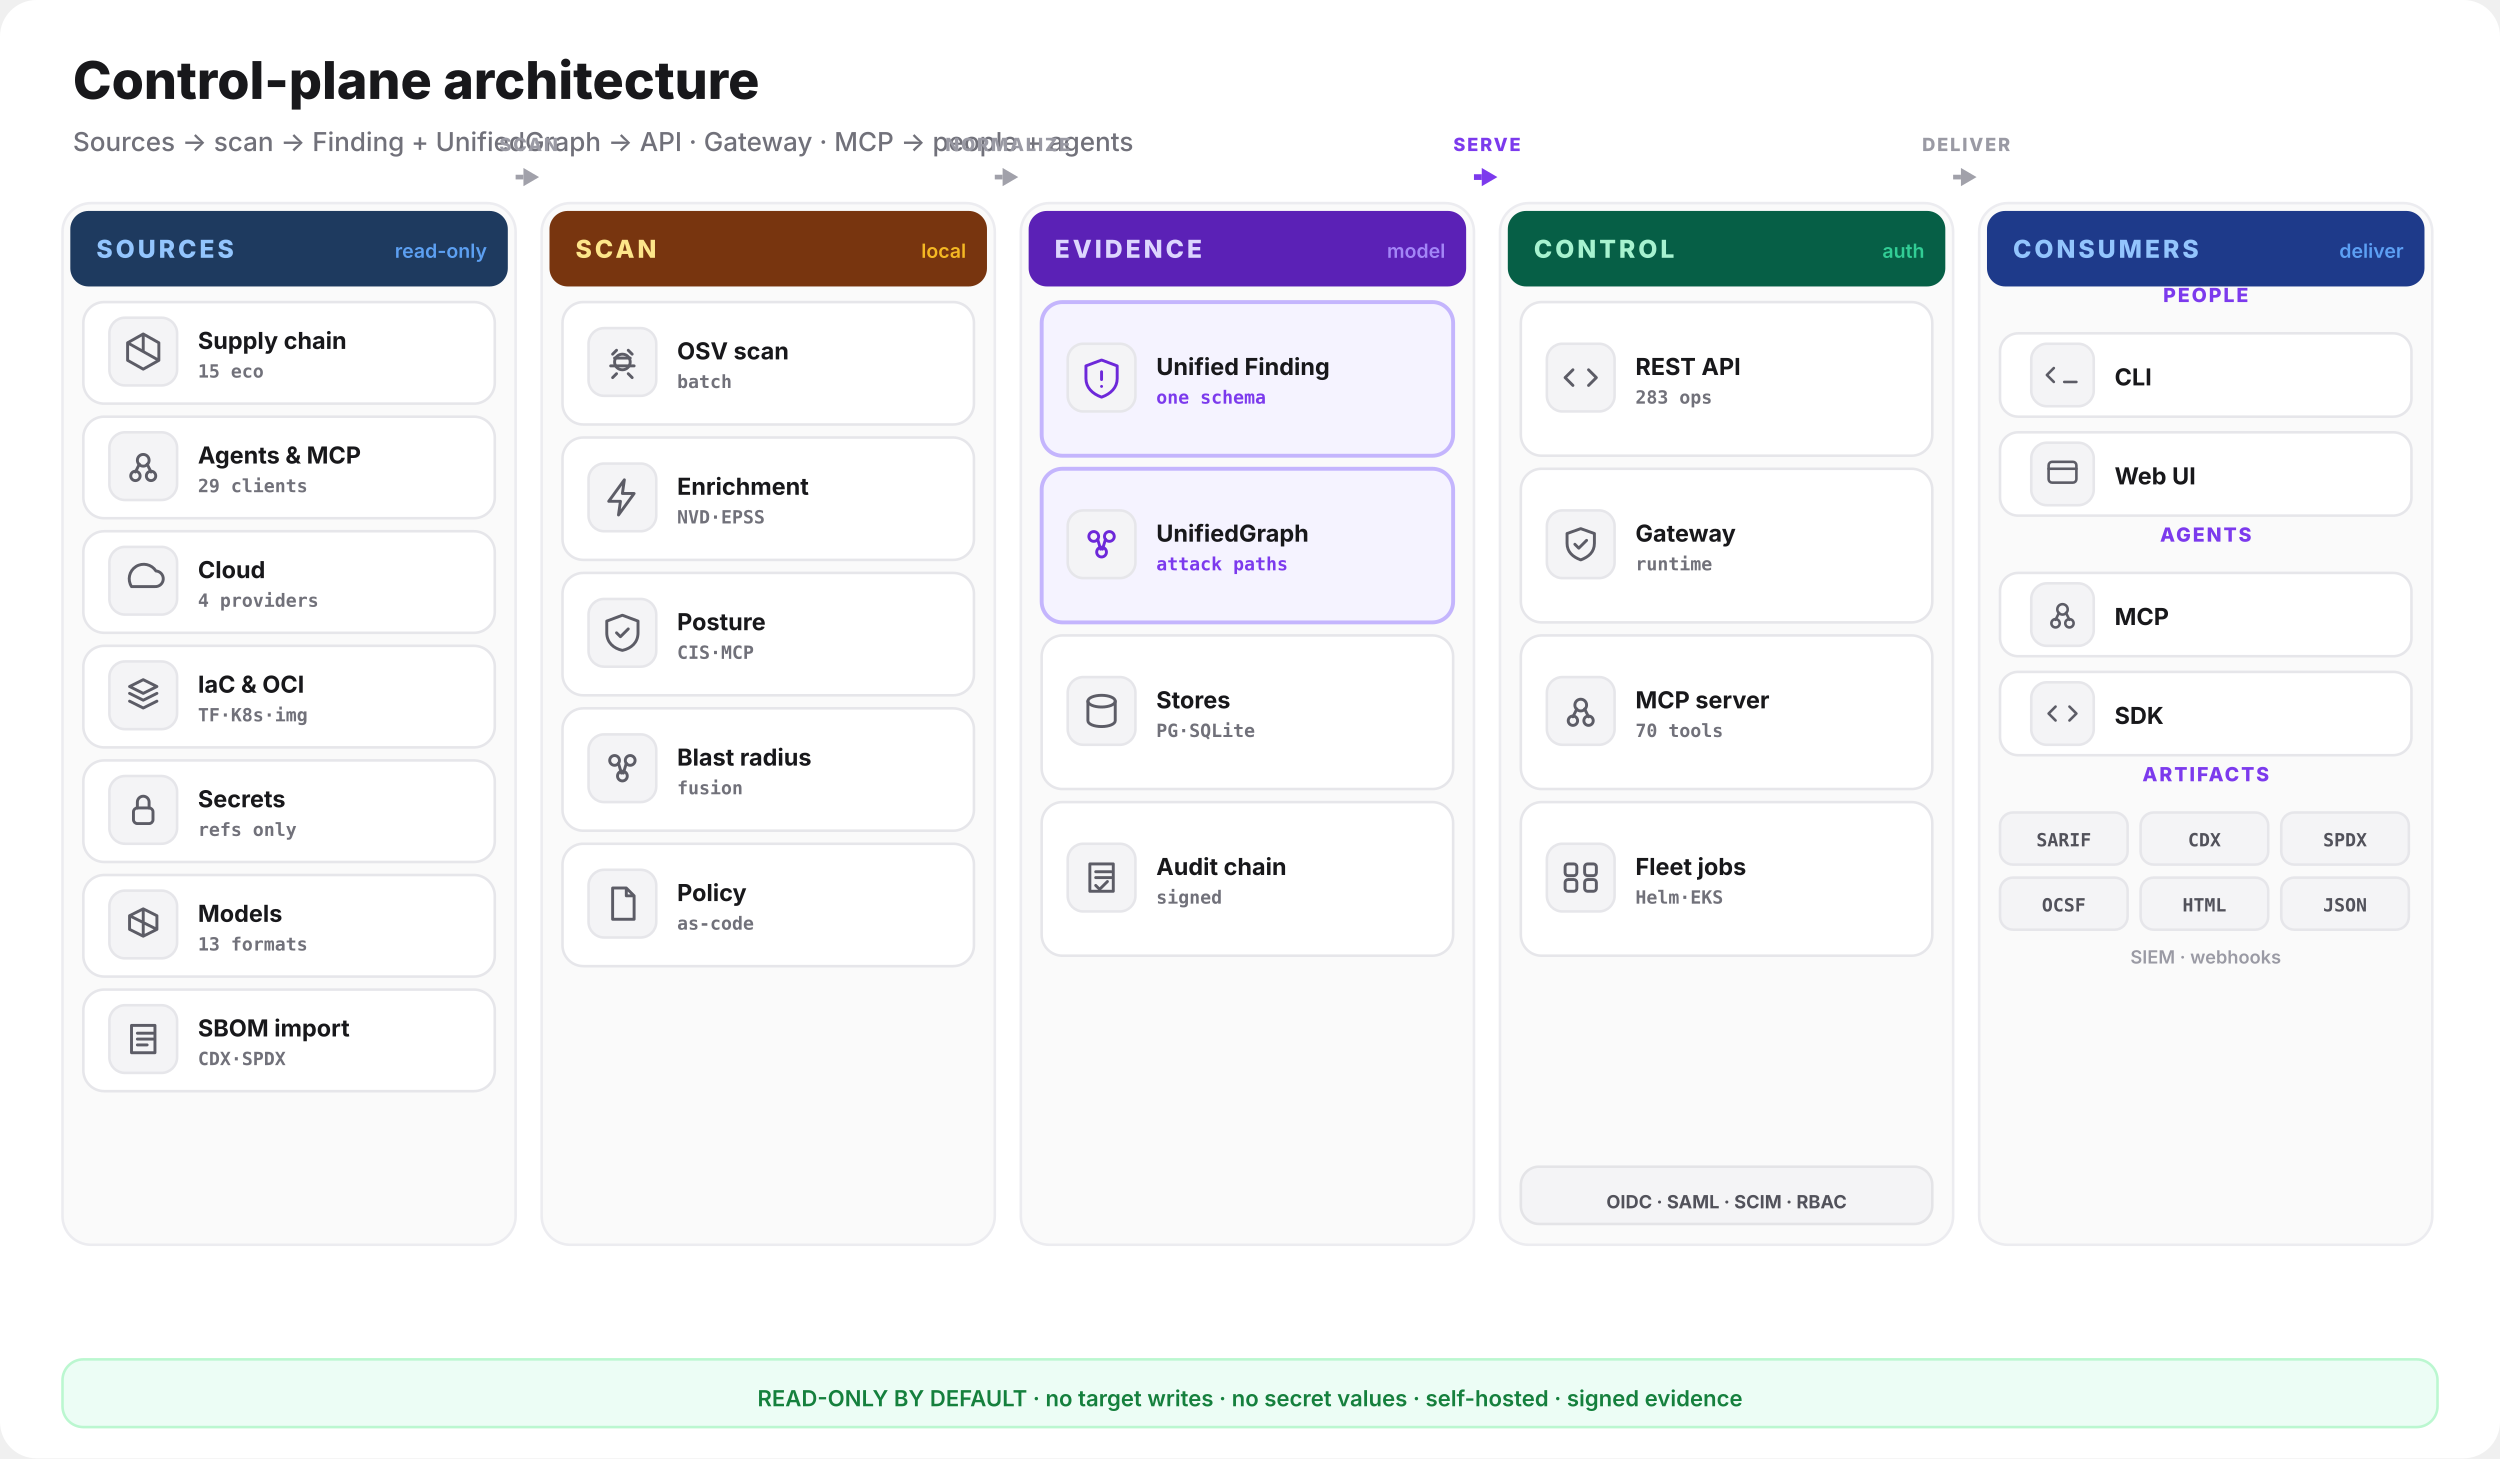
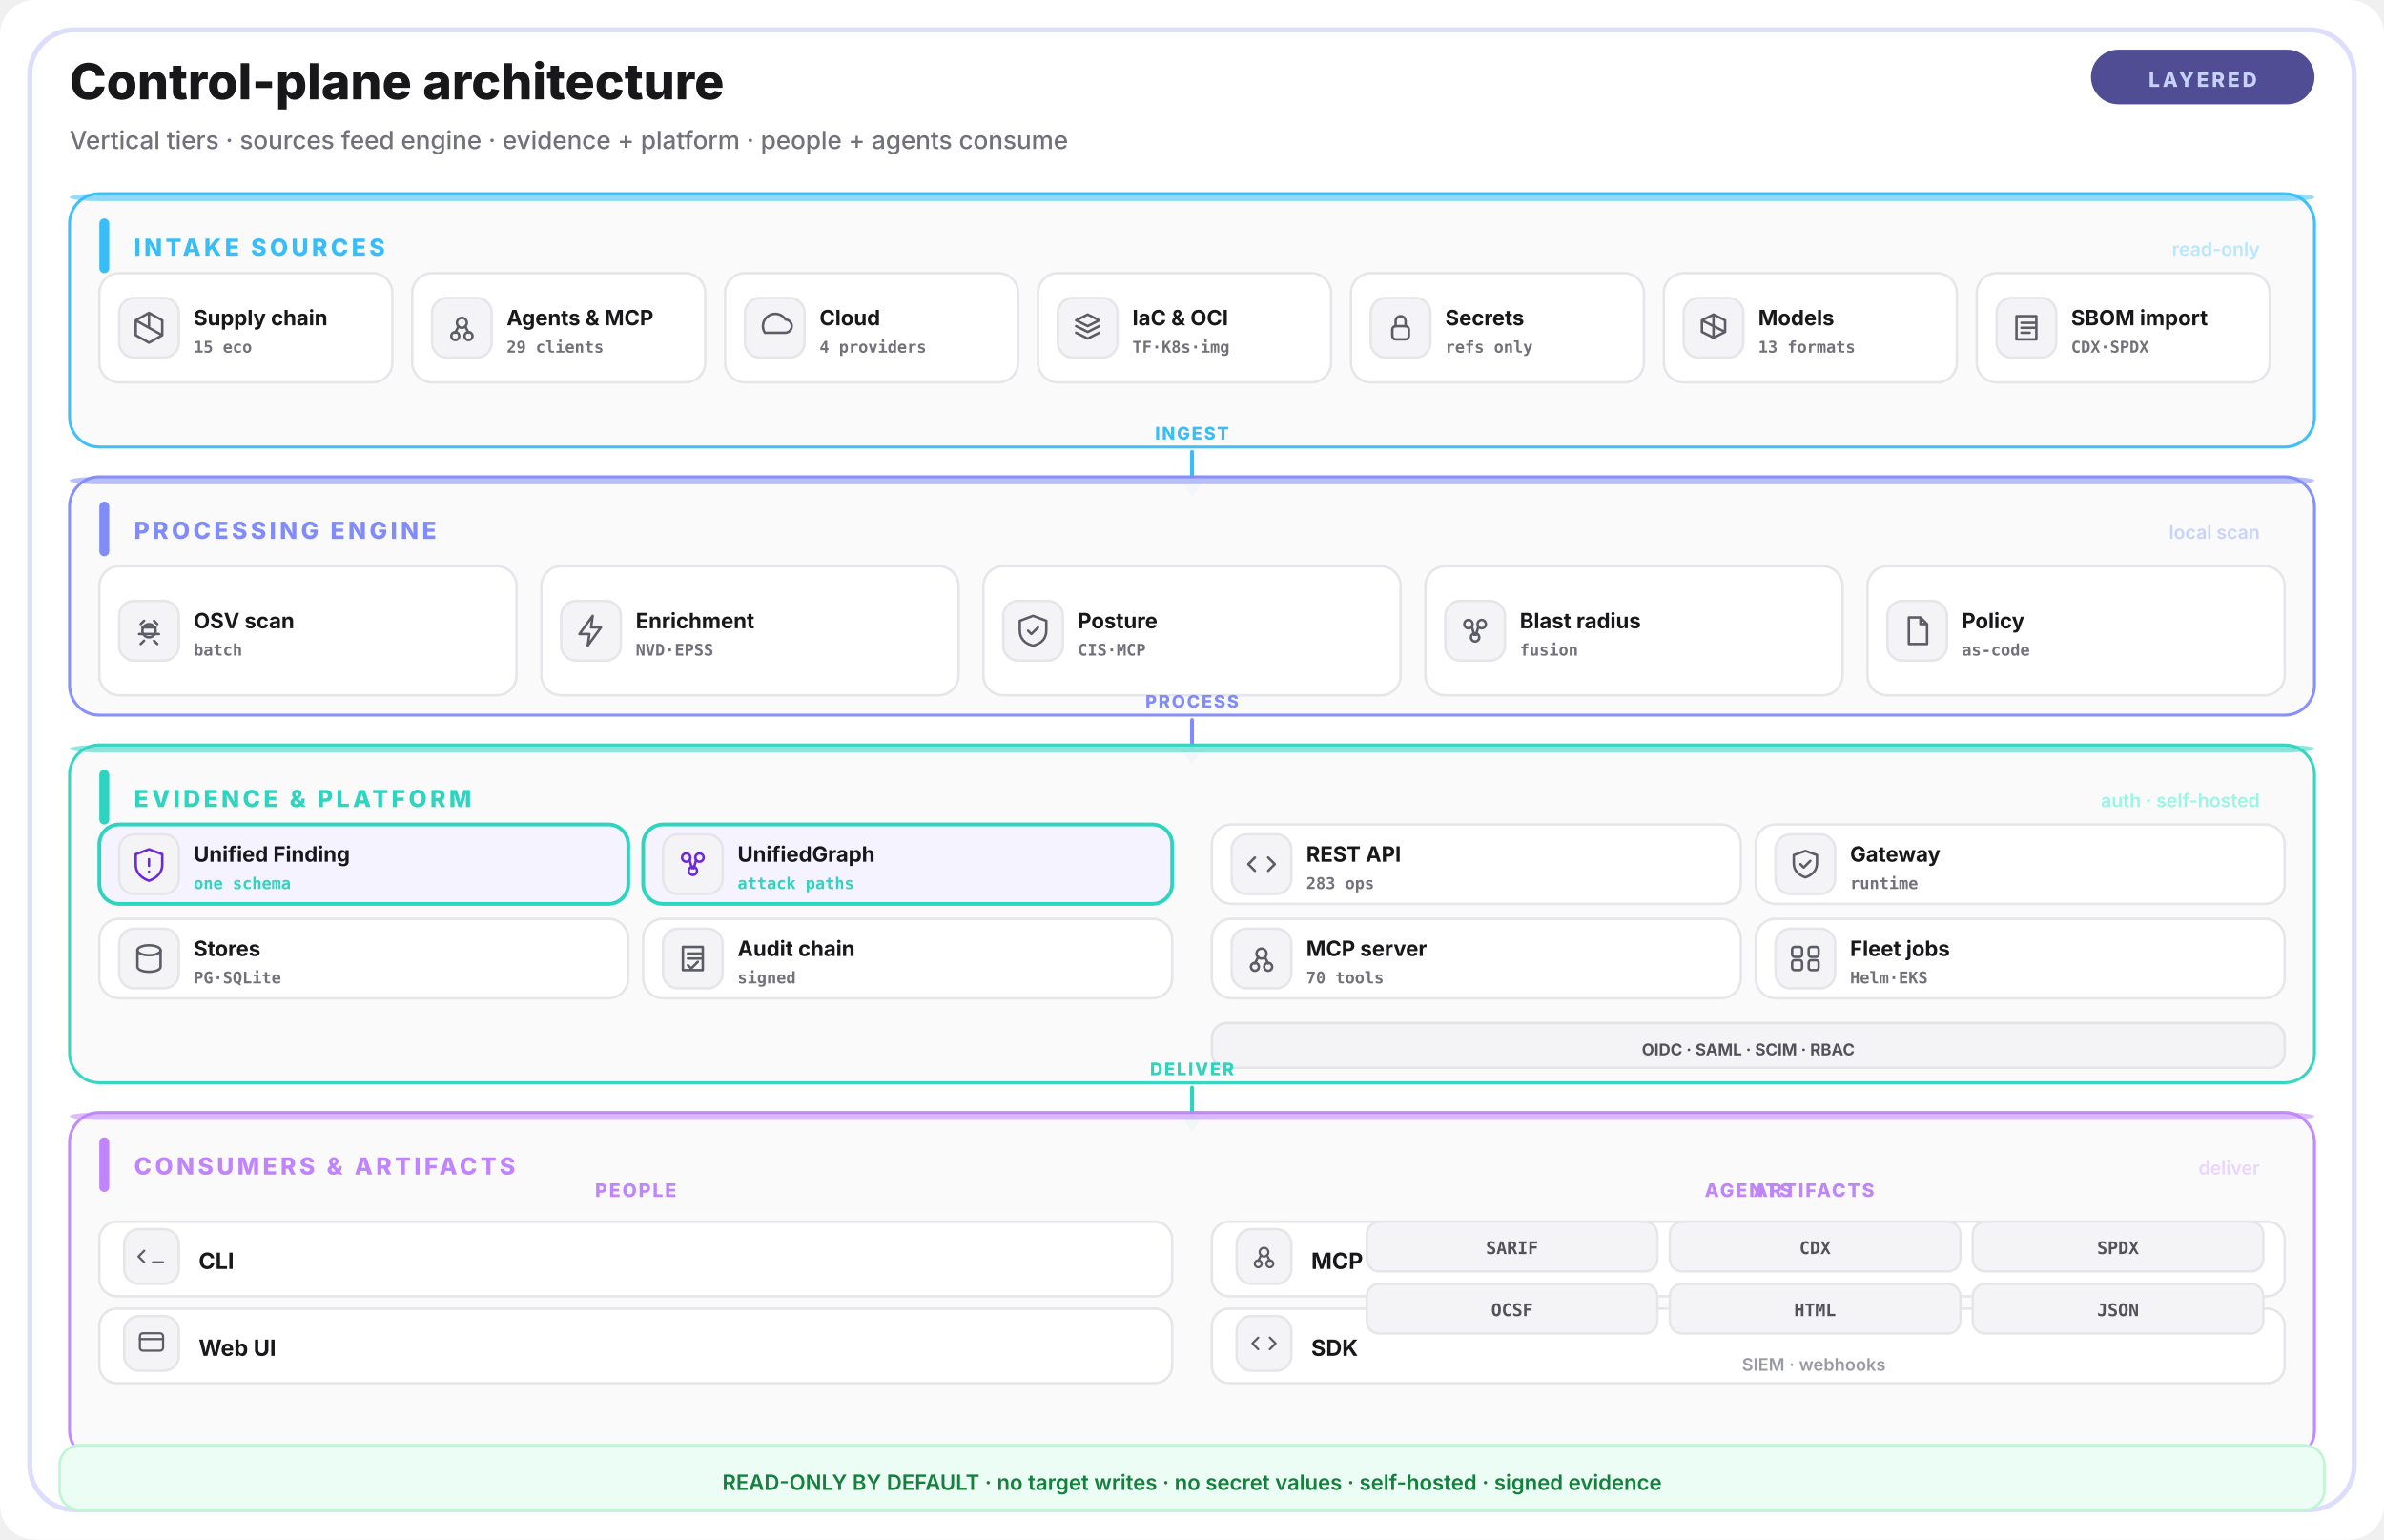
- <svg xmlns="http://www.w3.org/2000/svg" width="960" height="560" viewBox="0 0 960 560" fill="none">
-   <rect width="960" height="560" rx="14" fill="#ffffff" />
-   <text x="28" y="38" font-family="Inter,system-ui,sans-serif" font-size="20" font-weight="800" fill="#18181b">Control-plane architecture</text>
-   <text x="28" y="58" font-family="Inter,system-ui,sans-serif" font-size="10" font-weight="500" fill="#71717a">Sources -&gt; scan -&gt; Finding + UnifiedGraph -&gt; API · Gateway · MCP -&gt; people + agents</text>
-   <rect x="24" y="78" width="174" height="400" rx="11" fill="#fafafa" stroke="#ececf0" />
-   <rect x="27" y="81" width="168" height="29" rx="7" fill="#1e3a5f" />
-   <text x="37" y="99" font-family="Inter,system-ui,sans-serif" font-size="9.5" font-weight="800" letter-spacing="0.12em" fill="#93c5fd">SOURCES</text>
-   <text x="187" y="99" text-anchor="end" font-family="Inter,system-ui,sans-serif" font-size="7.5" font-weight="600" fill="#60a5fa" opacity="0.95">read-only</text>
-   <rect x="208" y="78" width="174" height="400" rx="11" fill="#fafafa" stroke="#ececf0" />
-   <rect x="211" y="81" width="168" height="29" rx="7" fill="#78350f" />
-   <text x="221" y="99" font-family="Inter,system-ui,sans-serif" font-size="9.5" font-weight="800" letter-spacing="0.12em" fill="#fde68a">SCAN</text>
-   <text x="371" y="99" text-anchor="end" font-family="Inter,system-ui,sans-serif" font-size="7.5" font-weight="600" fill="#fbbf24" opacity="0.95">local</text>
-   <rect x="392" y="78" width="174" height="400" rx="11" fill="#fafafa" stroke="#ececf0" />
-   <rect x="395" y="81" width="168" height="29" rx="7" fill="#5b21b6" />
-   <text x="405" y="99" font-family="Inter,system-ui,sans-serif" font-size="9.5" font-weight="800" letter-spacing="0.12em" fill="#ddd6fe">EVIDENCE</text>
-   <text x="555" y="99" text-anchor="end" font-family="Inter,system-ui,sans-serif" font-size="7.5" font-weight="600" fill="#a78bfa" opacity="0.95">model</text>
-   <rect x="576" y="78" width="174" height="400" rx="11" fill="#fafafa" stroke="#ececf0" />
-   <rect x="579" y="81" width="168" height="29" rx="7" fill="#065f46" />
-   <text x="589" y="99" font-family="Inter,system-ui,sans-serif" font-size="9.5" font-weight="800" letter-spacing="0.12em" fill="#a7f3d0">CONTROL</text>
-   <text x="739" y="99" text-anchor="end" font-family="Inter,system-ui,sans-serif" font-size="7.5" font-weight="600" fill="#34d399" opacity="0.95">auth</text>
-   <rect x="760" y="78" width="174" height="400" rx="11" fill="#fafafa" stroke="#ececf0" />
-   <rect x="763" y="81" width="168" height="29" rx="7" fill="#1e3a8a" />
-   <text x="773" y="99" font-family="Inter,system-ui,sans-serif" font-size="9.5" font-weight="800" letter-spacing="0.12em" fill="#93c5fd">CONSUMERS</text>
-   <text x="923" y="99" text-anchor="end" font-family="Inter,system-ui,sans-serif" font-size="7.5" font-weight="600" fill="#60a5fa" opacity="0.95">deliver</text>
-   <rect x="32" y="116" width="158" height="39" rx="8" fill="#ffffff" stroke="#e6e6ea" stroke-width="1" />
-   <rect x="42" y="122" width="26" height="26" rx="6" fill="#f4f4f6" stroke="#e6e6ea" />
-   <g transform="translate(46,126) scale(0.75)" fill="none" stroke="#5c5c66" stroke-width="1.5" stroke-linecap="round" stroke-linejoin="round">
+ <svg xmlns="http://www.w3.org/2000/svg" width="960" height="620" viewBox="0 0 960 620" fill="none">
+   <rect width="960" height="620" rx="14" fill="#ffffff" />
+   <rect x="12" y="12" width="936" height="596" rx="18" fill="none" stroke="#6366f1" stroke-width="2" opacity="0.22" />
+   <rect x="842" y="20" width="90" height="22" rx="11" fill="#312e81" opacity="0.85" />
+   <text x="887" y="35" text-anchor="middle" font-family="Inter,system-ui,sans-serif" font-size="8" font-weight="800" letter-spacing="0.14em" fill="#c7d2fe">LAYERED</text>
+   <text x="28" y="40" font-family="Inter,system-ui,sans-serif" font-size="20" font-weight="800" fill="#18181b">Control-plane architecture</text>
+   <text x="28" y="60" font-family="Inter,system-ui,sans-serif" font-size="10" font-weight="500" fill="#71717a">Vertical tiers · sources feed engine · evidence + platform · people + agents consume</text>
+   <rect x="28" y="78" width="904" height="102" rx="12" fill="#fafafa" stroke="#38bdf8" stroke-width="1.2" opacity="0.95" />
+   <rect x="28" y="78" width="904" height="3" rx="12" fill="#38bdf8" opacity="0.55" />
+   <rect x="40" y="88" width="4" height="22" rx="2" fill="#38bdf8" />
+   <text x="54" y="103" font-family="Inter,system-ui,sans-serif" font-size="9.5" font-weight="800" letter-spacing="0.14em" fill="#38bdf8">INTAKE SOURCES</text>
+   <text x="910" y="103" text-anchor="end" font-family="Inter,system-ui,sans-serif" font-size="7.5" font-weight="600" fill="#bae6fd">read-only</text>
+   <rect x="40" y="110" width="118" height="44" rx="8" fill="#ffffff" stroke="#e6e6ea" stroke-width="1" />
+   <rect x="48" y="120" width="24" height="24" rx="6" fill="#f4f4f6" stroke="#e6e6ea" />
+   <g transform="translate(52,124) scale(0.6666667)" fill="none" stroke="#5c5c66" stroke-width="1.5" stroke-linecap="round" stroke-linejoin="round">
    <path d="M12 3l8 4.5v9L12 21l-8-4.5v-9z M12 3v9 M4 7.5l16 9" />
  </g>
-   <text x="76" y="134" font-family="Inter,system-ui,sans-serif" font-size="9" font-weight="700" fill="#18181b">Supply chain</text>
-   <text x="76" y="145" font-family="ui-monospace,monospace" font-size="7" font-weight="600" fill="#71717a">15 eco</text>
-   <rect x="32" y="160" width="158" height="39" rx="8" fill="#ffffff" stroke="#e6e6ea" stroke-width="1" />
-   <rect x="42" y="166" width="26" height="26" rx="6" fill="#f4f4f6" stroke="#e6e6ea" />
-   <g transform="translate(46,170) scale(0.75)" fill="none" stroke="#5c5c66" stroke-width="1.5" stroke-linecap="round" stroke-linejoin="round">
+   <text x="78" y="131" font-family="Inter,system-ui,sans-serif" font-size="8.5" font-weight="700" fill="#18181b">Supply chain</text>
+   <text x="78" y="142" font-family="ui-monospace,monospace" font-size="6.5" font-weight="600" fill="#71717a">15 eco</text>
+   <rect x="166" y="110" width="118" height="44" rx="8" fill="#ffffff" stroke="#e6e6ea" stroke-width="1" />
+   <rect x="174" y="120" width="24" height="24" rx="6" fill="#f4f4f6" stroke="#e6e6ea" />
+   <g transform="translate(178,124) scale(0.6666667)" fill="none" stroke="#5c5c66" stroke-width="1.5" stroke-linecap="round" stroke-linejoin="round">
    <circle cx="12" cy="9" r="3" />
    <circle cx="8" cy="17" r="2.4" />
    <circle cx="16" cy="17" r="2.4" />
    <path d="M10 11l-2 4 M14 11l2 4" />
  </g>
-   <text x="76" y="178" font-family="Inter,system-ui,sans-serif" font-size="9" font-weight="700" fill="#18181b">Agents &amp; MCP</text>
-   <text x="76" y="189" font-family="ui-monospace,monospace" font-size="7" font-weight="600" fill="#71717a">29 clients</text>
-   <rect x="32" y="204" width="158" height="39" rx="8" fill="#ffffff" stroke="#e6e6ea" stroke-width="1" />
-   <rect x="42" y="210" width="26" height="26" rx="6" fill="#f4f4f6" stroke="#e6e6ea" />
-   <g transform="translate(46,214) scale(0.75)" fill="none" stroke="#5c5c66" stroke-width="1.5" stroke-linecap="round" stroke-linejoin="round">
+   <text x="204" y="131" font-family="Inter,system-ui,sans-serif" font-size="8.5" font-weight="700" fill="#18181b">Agents &amp; MCP</text>
+   <text x="204" y="142" font-family="ui-monospace,monospace" font-size="6.5" font-weight="600" fill="#71717a">29 clients</text>
+   <rect x="292" y="110" width="118" height="44" rx="8" fill="#ffffff" stroke="#e6e6ea" stroke-width="1" />
+   <rect x="300" y="120" width="24" height="24" rx="6" fill="#f4f4f6" stroke="#e6e6ea" />
+   <g transform="translate(304,124) scale(0.6666667)" fill="none" stroke="#5c5c66" stroke-width="1.5" stroke-linecap="round" stroke-linejoin="round">
    <path d="M6 15h12a4 4 0 0 0 .5-8A6 6 0 0 0 6 15z" />
  </g>
-   <text x="76" y="222" font-family="Inter,system-ui,sans-serif" font-size="9" font-weight="700" fill="#18181b">Cloud</text>
-   <text x="76" y="233" font-family="ui-monospace,monospace" font-size="7" font-weight="600" fill="#71717a">4 providers</text>
-   <rect x="32" y="248" width="158" height="39" rx="8" fill="#ffffff" stroke="#e6e6ea" stroke-width="1" />
-   <rect x="42" y="254" width="26" height="26" rx="6" fill="#f4f4f6" stroke="#e6e6ea" />
-   <g transform="translate(46,258) scale(0.75)" fill="none" stroke="#5c5c66" stroke-width="1.5" stroke-linecap="round" stroke-linejoin="round">
+   <text x="330" y="131" font-family="Inter,system-ui,sans-serif" font-size="8.5" font-weight="700" fill="#18181b">Cloud</text>
+   <text x="330" y="142" font-family="ui-monospace,monospace" font-size="6.5" font-weight="600" fill="#71717a">4 providers</text>
+   <rect x="418" y="110" width="118" height="44" rx="8" fill="#ffffff" stroke="#e6e6ea" stroke-width="1" />
+   <rect x="426" y="120" width="24" height="24" rx="6" fill="#f4f4f6" stroke="#e6e6ea" />
+   <g transform="translate(430,124) scale(0.6666667)" fill="none" stroke="#5c5c66" stroke-width="1.5" stroke-linecap="round" stroke-linejoin="round">
    <path d="M12 4l7 3.5-7 3.5-7-3.5z M5 11l7 3.5 7-3.5 M5 15l7 3.5 7-3.5" />
  </g>
-   <text x="76" y="266" font-family="Inter,system-ui,sans-serif" font-size="9" font-weight="700" fill="#18181b">IaC &amp; OCI</text>
-   <text x="76" y="277" font-family="ui-monospace,monospace" font-size="7" font-weight="600" fill="#71717a">TF·K8s·img</text>
-   <rect x="32" y="292" width="158" height="39" rx="8" fill="#ffffff" stroke="#e6e6ea" stroke-width="1" />
-   <rect x="42" y="298" width="26" height="26" rx="6" fill="#f4f4f6" stroke="#e6e6ea" />
-   <g transform="translate(46,302) scale(0.75)" fill="none" stroke="#5c5c66" stroke-width="1.5" stroke-linecap="round" stroke-linejoin="round">
+   <text x="456" y="131" font-family="Inter,system-ui,sans-serif" font-size="8.5" font-weight="700" fill="#18181b">IaC &amp; OCI</text>
+   <text x="456" y="142" font-family="ui-monospace,monospace" font-size="6.5" font-weight="600" fill="#71717a">TF·K8s·img</text>
+   <rect x="544" y="110" width="118" height="44" rx="8" fill="#ffffff" stroke="#e6e6ea" stroke-width="1" />
+   <rect x="552" y="120" width="24" height="24" rx="6" fill="#f4f4f6" stroke="#e6e6ea" />
+   <g transform="translate(556,124) scale(0.6666667)" fill="none" stroke="#5c5c66" stroke-width="1.5" stroke-linecap="round" stroke-linejoin="round">
    <rect x="7" y="11" width="10" height="8" rx="2" />
    <path d="M9 11V8a3 3 0 0 1 6 0v3" />
  </g>
-   <text x="76" y="310" font-family="Inter,system-ui,sans-serif" font-size="9" font-weight="700" fill="#18181b">Secrets</text>
-   <text x="76" y="321" font-family="ui-monospace,monospace" font-size="7" font-weight="600" fill="#71717a">refs only</text>
-   <rect x="32" y="336" width="158" height="39" rx="8" fill="#ffffff" stroke="#e6e6ea" stroke-width="1" />
-   <rect x="42" y="342" width="26" height="26" rx="6" fill="#f4f4f6" stroke="#e6e6ea" />
-   <g transform="translate(46,346) scale(0.75)" fill="none" stroke="#5c5c66" stroke-width="1.5" stroke-linecap="round" stroke-linejoin="round">
+   <text x="582" y="131" font-family="Inter,system-ui,sans-serif" font-size="8.5" font-weight="700" fill="#18181b">Secrets</text>
+   <text x="582" y="142" font-family="ui-monospace,monospace" font-size="6.5" font-weight="600" fill="#71717a">refs only</text>
+   <rect x="670" y="110" width="118" height="44" rx="8" fill="#ffffff" stroke="#e6e6ea" stroke-width="1" />
+   <rect x="678" y="120" width="24" height="24" rx="6" fill="#f4f4f6" stroke="#e6e6ea" />
+   <g transform="translate(682,124) scale(0.6666667)" fill="none" stroke="#5c5c66" stroke-width="1.5" stroke-linecap="round" stroke-linejoin="round">
    <path d="M12 4l7 3.5v7L12 18l-7-3.5v-7z M12 4v14 M5 7.5l14 7" />
  </g>
-   <text x="76" y="354" font-family="Inter,system-ui,sans-serif" font-size="9" font-weight="700" fill="#18181b">Models</text>
-   <text x="76" y="365" font-family="ui-monospace,monospace" font-size="7" font-weight="600" fill="#71717a">13 formats</text>
-   <rect x="32" y="380" width="158" height="39" rx="8" fill="#ffffff" stroke="#e6e6ea" stroke-width="1" />
-   <rect x="42" y="386" width="26" height="26" rx="6" fill="#f4f4f6" stroke="#e6e6ea" />
-   <g transform="translate(46,390) scale(0.75)" fill="none" stroke="#5c5c66" stroke-width="1.5" stroke-linecap="round" stroke-linejoin="round">
+   <text x="708" y="131" font-family="Inter,system-ui,sans-serif" font-size="8.5" font-weight="700" fill="#18181b">Models</text>
+   <text x="708" y="142" font-family="ui-monospace,monospace" font-size="6.5" font-weight="600" fill="#71717a">13 formats</text>
+   <rect x="796" y="110" width="118" height="44" rx="8" fill="#ffffff" stroke="#e6e6ea" stroke-width="1" />
+   <rect x="804" y="120" width="24" height="24" rx="6" fill="#f4f4f6" stroke="#e6e6ea" />
+   <g transform="translate(808,124) scale(0.6666667)" fill="none" stroke="#5c5c66" stroke-width="1.5" stroke-linecap="round" stroke-linejoin="round">
    <path d="M6 5h12v14H6z M9 9h8 M9 12h8 M9 15h5" />
  </g>
-   <text x="76" y="398" font-family="Inter,system-ui,sans-serif" font-size="9" font-weight="700" fill="#18181b">SBOM import</text>
-   <text x="76" y="409" font-family="ui-monospace,monospace" font-size="7" font-weight="600" fill="#71717a">CDX·SPDX</text>
-   <rect x="216" y="116" width="158" height="47" rx="8" fill="#ffffff" stroke="#e6e6ea" stroke-width="1" />
-   <rect x="226" y="126" width="26" height="26" rx="6" fill="#f4f4f6" stroke="#e6e6ea" />
-   <g transform="translate(230,130) scale(0.75)" fill="none" stroke="#5c5c66" stroke-width="1.5" stroke-linecap="round" stroke-linejoin="round">
+   <text x="834" y="131" font-family="Inter,system-ui,sans-serif" font-size="8.5" font-weight="700" fill="#18181b">SBOM import</text>
+   <text x="834" y="142" font-family="ui-monospace,monospace" font-size="6.5" font-weight="600" fill="#71717a">CDX·SPDX</text>
+   <line x1="480" y1="182" x2="480" y2="196" stroke="#38bdf8" stroke-width="1.6" stroke-linecap="round" />
+   <polygon points="480,200 476,194 484,194" fill="#38bdf8" />
+   <text x="480" y="177" text-anchor="middle" font-family="Inter,system-ui,sans-serif" font-size="7" font-weight="800" letter-spacing="0.1em" fill="#38bdf8">INGEST</text>
+   <rect x="28" y="192" width="904" height="96" rx="12" fill="#fafafa" stroke="#818cf8" stroke-width="1.2" opacity="0.95" />
+   <rect x="28" y="192" width="904" height="3" rx="12" fill="#818cf8" opacity="0.55" />
+   <rect x="40" y="202" width="4" height="22" rx="2" fill="#818cf8" />
+   <text x="54" y="217" font-family="Inter,system-ui,sans-serif" font-size="9.5" font-weight="800" letter-spacing="0.14em" fill="#818cf8">PROCESSING ENGINE</text>
+   <text x="910" y="217" text-anchor="end" font-family="Inter,system-ui,sans-serif" font-size="7.5" font-weight="600" fill="#c7d2fe">local scan</text>
+   <rect x="40" y="228" width="168" height="52" rx="8" fill="#ffffff" stroke="#e6e6ea" stroke-width="1" />
+   <rect x="48" y="242" width="24" height="24" rx="6" fill="#f4f4f6" stroke="#e6e6ea" />
+   <g transform="translate(52,246) scale(0.6666667)" fill="none" stroke="#5c5c66" stroke-width="1.5" stroke-linecap="round" stroke-linejoin="round">
    <path d="M8 10h8M6 14h12M9 6l-2 2M15 6l2 2M9 18l-2 2M15 18l2 2" />
    <circle cx="12" cy="12" r="4" />
  </g>
-   <text x="260" y="138" font-family="Inter,system-ui,sans-serif" font-size="9" font-weight="700" fill="#18181b">OSV scan</text>
-   <text x="260" y="149" font-family="ui-monospace,monospace" font-size="7" font-weight="600" fill="#71717a">batch</text>
-   <rect x="216" y="168" width="158" height="47" rx="8" fill="#ffffff" stroke="#e6e6ea" stroke-width="1" />
-   <rect x="226" y="178" width="26" height="26" rx="6" fill="#f4f4f6" stroke="#e6e6ea" />
-   <g transform="translate(230,182) scale(0.75)" fill="none" stroke="#5c5c66" stroke-width="1.5" stroke-linecap="round" stroke-linejoin="round">
+   <text x="78" y="253" font-family="Inter,system-ui,sans-serif" font-size="8.5" font-weight="700" fill="#18181b">OSV scan</text>
+   <text x="78" y="264" font-family="ui-monospace,monospace" font-size="6.5" font-weight="600" fill="#71717a">batch</text>
+   <rect x="218" y="228" width="168" height="52" rx="8" fill="#ffffff" stroke="#e6e6ea" stroke-width="1" />
+   <rect x="226" y="242" width="24" height="24" rx="6" fill="#f4f4f6" stroke="#e6e6ea" />
+   <g transform="translate(230,246) scale(0.6666667)" fill="none" stroke="#5c5c66" stroke-width="1.5" stroke-linecap="round" stroke-linejoin="round">
    <path d="M13 3L5 14h6l-1 7 8-11h-6z" />
  </g>
-   <text x="260" y="190" font-family="Inter,system-ui,sans-serif" font-size="9" font-weight="700" fill="#18181b">Enrichment</text>
-   <text x="260" y="201" font-family="ui-monospace,monospace" font-size="7" font-weight="600" fill="#71717a">NVD·EPSS</text>
-   <rect x="216" y="220" width="158" height="47" rx="8" fill="#ffffff" stroke="#e6e6ea" stroke-width="1" />
-   <rect x="226" y="230" width="26" height="26" rx="6" fill="#f4f4f6" stroke="#e6e6ea" />
-   <g transform="translate(230,234) scale(0.75)" fill="none" stroke="#5c5c66" stroke-width="1.5" stroke-linecap="round" stroke-linejoin="round">
+   <text x="256" y="253" font-family="Inter,system-ui,sans-serif" font-size="8.5" font-weight="700" fill="#18181b">Enrichment</text>
+   <text x="256" y="264" font-family="ui-monospace,monospace" font-size="6.5" font-weight="600" fill="#71717a">NVD·EPSS</text>
+   <rect x="396" y="228" width="168" height="52" rx="8" fill="#ffffff" stroke="#e6e6ea" stroke-width="1" />
+   <rect x="404" y="242" width="24" height="24" rx="6" fill="#f4f4f6" stroke="#e6e6ea" />
+   <g transform="translate(408,246) scale(0.6666667)" fill="none" stroke="#5c5c66" stroke-width="1.5" stroke-linecap="round" stroke-linejoin="round">
    <path d="M12 3l8 3v6c0 5-3.5 8-8 9-4.5-1-8-4-8-9V6z" />
    <path d="M9 12l2 2 4-4" />
  </g>
-   <text x="260" y="242" font-family="Inter,system-ui,sans-serif" font-size="9" font-weight="700" fill="#18181b">Posture</text>
-   <text x="260" y="253" font-family="ui-monospace,monospace" font-size="7" font-weight="600" fill="#71717a">CIS·MCP</text>
-   <rect x="216" y="272" width="158" height="47" rx="8" fill="#ffffff" stroke="#e6e6ea" stroke-width="1" />
-   <rect x="226" y="282" width="26" height="26" rx="6" fill="#f4f4f6" stroke="#e6e6ea" />
-   <g transform="translate(230,286) scale(0.75)" fill="none" stroke="#5c5c66" stroke-width="1.5" stroke-linecap="round" stroke-linejoin="round">
+   <text x="434" y="253" font-family="Inter,system-ui,sans-serif" font-size="8.5" font-weight="700" fill="#18181b">Posture</text>
+   <text x="434" y="264" font-family="ui-monospace,monospace" font-size="6.5" font-weight="600" fill="#71717a">CIS·MCP</text>
+   <rect x="574" y="228" width="168" height="52" rx="8" fill="#ffffff" stroke="#e6e6ea" stroke-width="1" />
+   <rect x="582" y="242" width="24" height="24" rx="6" fill="#f4f4f6" stroke="#e6e6ea" />
+   <g transform="translate(586,246) scale(0.6666667)" fill="none" stroke="#5c5c66" stroke-width="1.5" stroke-linecap="round" stroke-linejoin="round">
    <circle cx="8" cy="8" r="2.5" />
    <circle cx="16" cy="8" r="2.5" />
    <circle cx="12" cy="16" r="2.5" />
    <path d="M10 9.5l1.5 5 M14 9.5l-1.5 5" />
  </g>
-   <text x="260" y="294" font-family="Inter,system-ui,sans-serif" font-size="9" font-weight="700" fill="#18181b">Blast radius</text>
-   <text x="260" y="305" font-family="ui-monospace,monospace" font-size="7" font-weight="600" fill="#71717a">fusion</text>
-   <rect x="216" y="324" width="158" height="47" rx="8" fill="#ffffff" stroke="#e6e6ea" stroke-width="1" />
-   <rect x="226" y="334" width="26" height="26" rx="6" fill="#f4f4f6" stroke="#e6e6ea" />
-   <g transform="translate(230,338) scale(0.75)" fill="none" stroke="#5c5c66" stroke-width="1.5" stroke-linecap="round" stroke-linejoin="round">
+   <text x="612" y="253" font-family="Inter,system-ui,sans-serif" font-size="8.5" font-weight="700" fill="#18181b">Blast radius</text>
+   <text x="612" y="264" font-family="ui-monospace,monospace" font-size="6.5" font-weight="600" fill="#71717a">fusion</text>
+   <rect x="752" y="228" width="168" height="52" rx="8" fill="#ffffff" stroke="#e6e6ea" stroke-width="1" />
+   <rect x="760" y="242" width="24" height="24" rx="6" fill="#f4f4f6" stroke="#e6e6ea" />
+   <g transform="translate(764,246) scale(0.6666667)" fill="none" stroke="#5c5c66" stroke-width="1.5" stroke-linecap="round" stroke-linejoin="round">
    <path d="M7 4h7l4 4v12H7z M14 4v4h4" />
  </g>
-   <text x="260" y="346" font-family="Inter,system-ui,sans-serif" font-size="9" font-weight="700" fill="#18181b">Policy</text>
-   <text x="260" y="357" font-family="ui-monospace,monospace" font-size="7" font-weight="600" fill="#71717a">as-code</text>
-   <rect x="400" y="116" width="158" height="59" rx="8" fill="#f5f3ff" stroke="#c4b5fd" stroke-width="1.5" />
-   <rect x="410" y="132" width="26" height="26" rx="6" fill="#f4f4f6" stroke="#e6e6ea" />
-   <g transform="translate(414,136) scale(0.75)" fill="none" stroke="#6d28d9" stroke-width="1.5" stroke-linecap="round" stroke-linejoin="round">
+   <text x="790" y="253" font-family="Inter,system-ui,sans-serif" font-size="8.5" font-weight="700" fill="#18181b">Policy</text>
+   <text x="790" y="264" font-family="ui-monospace,monospace" font-size="6.5" font-weight="600" fill="#71717a">as-code</text>
+   <line x1="480" y1="290" x2="480" y2="304" stroke="#818cf8" stroke-width="1.6" stroke-linecap="round" />
+   <polygon points="480,308 476,302 484,302" fill="#818cf8" />
+   <text x="480" y="285" text-anchor="middle" font-family="Inter,system-ui,sans-serif" font-size="7" font-weight="800" letter-spacing="0.1em" fill="#818cf8">PROCESS</text>
+   <rect x="28" y="300" width="904" height="136" rx="12" fill="#fafafa" stroke="#2dd4bf" stroke-width="1.2" opacity="0.95" />
+   <rect x="28" y="300" width="904" height="3" rx="12" fill="#2dd4bf" opacity="0.55" />
+   <rect x="40" y="310" width="4" height="22" rx="2" fill="#2dd4bf" />
+   <text x="54" y="325" font-family="Inter,system-ui,sans-serif" font-size="9.5" font-weight="800" letter-spacing="0.14em" fill="#2dd4bf">EVIDENCE &amp; PLATFORM</text>
+   <text x="910" y="325" text-anchor="end" font-family="Inter,system-ui,sans-serif" font-size="7.5" font-weight="600" fill="#99f6e4">auth · self-hosted</text>
+   <rect x="40" y="332" width="213" height="32" rx="8" fill="#f5f3ff" stroke="#2dd4bf" stroke-width="1.5" />
+   <rect x="48" y="336" width="24" height="24" rx="6" fill="#f4f4f6" stroke="#e6e6ea" />
+   <g transform="translate(52,340) scale(0.6666667)" fill="none" stroke="#6d28d9" stroke-width="1.5" stroke-linecap="round" stroke-linejoin="round">
    <path d="M12 3l8 3v6.5c0 4.5-3.2 7.8-8 9.5-4.8-1.7-8-5-8-9.5V6z" />
    <path d="M12 9v4" />
    <path d="M12 16.5h.01" />
  </g>
-   <text x="444" y="144" font-family="Inter,system-ui,sans-serif" font-size="9" font-weight="700" fill="#18181b">Unified Finding</text>
-   <text x="444" y="155" font-family="ui-monospace,monospace" font-size="7" font-weight="600" fill="#7c3aed">one schema</text>
-   <rect x="400" y="180" width="158" height="59" rx="8" fill="#f5f3ff" stroke="#c4b5fd" stroke-width="1.5" />
-   <rect x="410" y="196" width="26" height="26" rx="6" fill="#f4f4f6" stroke="#e6e6ea" />
-   <g transform="translate(414,200) scale(0.75)" fill="none" stroke="#6d28d9" stroke-width="1.5" stroke-linecap="round" stroke-linejoin="round">
+   <text x="78" y="347" font-family="Inter,system-ui,sans-serif" font-size="8.5" font-weight="700" fill="#18181b">Unified Finding</text>
+   <text x="78" y="358" font-family="ui-monospace,monospace" font-size="6.5" font-weight="600" fill="#2dd4bf">one schema</text>
+   <rect x="259" y="332" width="213" height="32" rx="8" fill="#f5f3ff" stroke="#2dd4bf" stroke-width="1.5" />
+   <rect x="267" y="336" width="24" height="24" rx="6" fill="#f4f4f6" stroke="#e6e6ea" />
+   <g transform="translate(271,340) scale(0.6666667)" fill="none" stroke="#6d28d9" stroke-width="1.5" stroke-linecap="round" stroke-linejoin="round">
    <circle cx="8" cy="8" r="2.5" />
    <circle cx="16" cy="8" r="2.5" />
    <circle cx="12" cy="16" r="2.5" />
    <path d="M10 9.5l1.5 5 M14 9.5l-1.5 5" />
  </g>
-   <text x="444" y="208" font-family="Inter,system-ui,sans-serif" font-size="9" font-weight="700" fill="#18181b">UnifiedGraph</text>
-   <text x="444" y="219" font-family="ui-monospace,monospace" font-size="7" font-weight="600" fill="#7c3aed">attack paths</text>
-   <rect x="400" y="244" width="158" height="59" rx="8" fill="#ffffff" stroke="#e6e6ea" stroke-width="1" />
-   <rect x="410" y="260" width="26" height="26" rx="6" fill="#f4f4f6" stroke="#e6e6ea" />
-   <g transform="translate(414,264) scale(0.75)" fill="none" stroke="#5c5c66" stroke-width="1.5" stroke-linecap="round" stroke-linejoin="round">
+   <text x="297" y="347" font-family="Inter,system-ui,sans-serif" font-size="8.5" font-weight="700" fill="#18181b">UnifiedGraph</text>
+   <text x="297" y="358" font-family="ui-monospace,monospace" font-size="6.5" font-weight="600" fill="#2dd4bf">attack paths</text>
+   <rect x="40" y="370" width="213" height="32" rx="8" fill="#ffffff" stroke="#e6e6ea" stroke-width="1" />
+   <rect x="48" y="374" width="24" height="24" rx="6" fill="#f4f4f6" stroke="#e6e6ea" />
+   <g transform="translate(52,378) scale(0.6666667)" fill="none" stroke="#5c5c66" stroke-width="1.5" stroke-linecap="round" stroke-linejoin="round">
    <ellipse cx="12" cy="7" rx="7" ry="3" />
    <path d="M5 7v10c0 1.7 3.1 3 7 3s7-1.3 7-3V7" />
  </g>
-   <text x="444" y="272" font-family="Inter,system-ui,sans-serif" font-size="9" font-weight="700" fill="#18181b">Stores</text>
-   <text x="444" y="283" font-family="ui-monospace,monospace" font-size="7" font-weight="600" fill="#71717a">PG·SQLite</text>
-   <rect x="400" y="308" width="158" height="59" rx="8" fill="#ffffff" stroke="#e6e6ea" stroke-width="1" />
-   <rect x="410" y="324" width="26" height="26" rx="6" fill="#f4f4f6" stroke="#e6e6ea" />
-   <g transform="translate(414,328) scale(0.75)" fill="none" stroke="#5c5c66" stroke-width="1.5" stroke-linecap="round" stroke-linejoin="round">
+   <text x="78" y="385" font-family="Inter,system-ui,sans-serif" font-size="8.5" font-weight="700" fill="#18181b">Stores</text>
+   <text x="78" y="396" font-family="ui-monospace,monospace" font-size="6.5" font-weight="600" fill="#71717a">PG·SQLite</text>
+   <rect x="259" y="370" width="213" height="32" rx="8" fill="#ffffff" stroke="#e6e6ea" stroke-width="1" />
+   <rect x="267" y="374" width="24" height="24" rx="6" fill="#f4f4f6" stroke="#e6e6ea" />
+   <g transform="translate(271,378) scale(0.6666667)" fill="none" stroke="#5c5c66" stroke-width="1.5" stroke-linecap="round" stroke-linejoin="round">
    <path d="M6 5h12v14H6z M9 9h8 M9 12h8" />
    <path d="M9 16l2 2 4-4" />
  </g>
-   <text x="444" y="336" font-family="Inter,system-ui,sans-serif" font-size="9" font-weight="700" fill="#18181b">Audit chain</text>
-   <text x="444" y="347" font-family="ui-monospace,monospace" font-size="7" font-weight="600" fill="#71717a">signed</text>
-   <rect x="584" y="116" width="158" height="59" rx="8" fill="#ffffff" stroke="#e6e6ea" stroke-width="1" />
-   <rect x="594" y="132" width="26" height="26" rx="6" fill="#f4f4f6" stroke="#e6e6ea" />
-   <g transform="translate(598,136) scale(0.75)" fill="none" stroke="#5c5c66" stroke-width="1.5" stroke-linecap="round" stroke-linejoin="round">
+   <text x="297" y="385" font-family="Inter,system-ui,sans-serif" font-size="8.5" font-weight="700" fill="#18181b">Audit chain</text>
+   <text x="297" y="396" font-family="ui-monospace,monospace" font-size="6.5" font-weight="600" fill="#71717a">signed</text>
+   <rect x="488" y="332" width="213" height="32" rx="8" fill="#ffffff" stroke="#e6e6ea" stroke-width="1" />
+   <rect x="496" y="336" width="24" height="24" rx="6" fill="#f4f4f6" stroke="#e6e6ea" />
+   <g transform="translate(500,340) scale(0.6666667)" fill="none" stroke="#5c5c66" stroke-width="1.5" stroke-linecap="round" stroke-linejoin="round">
    <path d="M8 8l-4 4 4 4M16 8l4 4-4 4" />
  </g>
-   <text x="628" y="144" font-family="Inter,system-ui,sans-serif" font-size="9" font-weight="700" fill="#18181b">REST API</text>
-   <text x="628" y="155" font-family="ui-monospace,monospace" font-size="7" font-weight="600" fill="#71717a">283 ops</text>
-   <rect x="584" y="180" width="158" height="59" rx="8" fill="#ffffff" stroke="#e6e6ea" stroke-width="1" />
-   <rect x="594" y="196" width="26" height="26" rx="6" fill="#f4f4f6" stroke="#e6e6ea" />
-   <g transform="translate(598,200) scale(0.75)" fill="none" stroke="#5c5c66" stroke-width="1.5" stroke-linecap="round" stroke-linejoin="round">
+   <text x="526" y="347" font-family="Inter,system-ui,sans-serif" font-size="8.5" font-weight="700" fill="#18181b">REST API</text>
+   <text x="526" y="358" font-family="ui-monospace,monospace" font-size="6.5" font-weight="600" fill="#71717a">283 ops</text>
+   <rect x="707" y="332" width="213" height="32" rx="8" fill="#ffffff" stroke="#e6e6ea" stroke-width="1" />
+   <rect x="715" y="336" width="24" height="24" rx="6" fill="#f4f4f6" stroke="#e6e6ea" />
+   <g transform="translate(719,340) scale(0.6666667)" fill="none" stroke="#5c5c66" stroke-width="1.5" stroke-linecap="round" stroke-linejoin="round">
    <path d="M12 4l7 2.5v5c0 4.5-3 7-7 8.5-4-1.5-7-4-7-8.5v-5z" />
    <path d="M9 12l2 2 4-4" />
  </g>
-   <text x="628" y="208" font-family="Inter,system-ui,sans-serif" font-size="9" font-weight="700" fill="#18181b">Gateway</text>
-   <text x="628" y="219" font-family="ui-monospace,monospace" font-size="7" font-weight="600" fill="#71717a">runtime</text>
-   <rect x="584" y="244" width="158" height="59" rx="8" fill="#ffffff" stroke="#e6e6ea" stroke-width="1" />
-   <rect x="594" y="260" width="26" height="26" rx="6" fill="#f4f4f6" stroke="#e6e6ea" />
-   <g transform="translate(598,264) scale(0.75)" fill="none" stroke="#5c5c66" stroke-width="1.5" stroke-linecap="round" stroke-linejoin="round">
+   <text x="745" y="347" font-family="Inter,system-ui,sans-serif" font-size="8.5" font-weight="700" fill="#18181b">Gateway</text>
+   <text x="745" y="358" font-family="ui-monospace,monospace" font-size="6.5" font-weight="600" fill="#71717a">runtime</text>
+   <rect x="488" y="370" width="213" height="32" rx="8" fill="#ffffff" stroke="#e6e6ea" stroke-width="1" />
+   <rect x="496" y="374" width="24" height="24" rx="6" fill="#f4f4f6" stroke="#e6e6ea" />
+   <g transform="translate(500,378) scale(0.6666667)" fill="none" stroke="#5c5c66" stroke-width="1.5" stroke-linecap="round" stroke-linejoin="round">
    <circle cx="12" cy="9" r="3" />
    <circle cx="8" cy="17" r="2.4" />
    <circle cx="16" cy="17" r="2.4" />
    <path d="M10 11l-2 4 M14 11l2 4" />
  </g>
-   <text x="628" y="272" font-family="Inter,system-ui,sans-serif" font-size="9" font-weight="700" fill="#18181b">MCP server</text>
-   <text x="628" y="283" font-family="ui-monospace,monospace" font-size="7" font-weight="600" fill="#71717a">70 tools</text>
-   <rect x="584" y="308" width="158" height="59" rx="8" fill="#ffffff" stroke="#e6e6ea" stroke-width="1" />
-   <rect x="594" y="324" width="26" height="26" rx="6" fill="#f4f4f6" stroke="#e6e6ea" />
-   <g transform="translate(598,328) scale(0.75)" fill="none" stroke="#5c5c66" stroke-width="1.5" stroke-linecap="round" stroke-linejoin="round">
+   <text x="526" y="385" font-family="Inter,system-ui,sans-serif" font-size="8.5" font-weight="700" fill="#18181b">MCP server</text>
+   <text x="526" y="396" font-family="ui-monospace,monospace" font-size="6.5" font-weight="600" fill="#71717a">70 tools</text>
+   <rect x="707" y="370" width="213" height="32" rx="8" fill="#ffffff" stroke="#e6e6ea" stroke-width="1" />
+   <rect x="715" y="374" width="24" height="24" rx="6" fill="#f4f4f6" stroke="#e6e6ea" />
+   <g transform="translate(719,378) scale(0.6666667)" fill="none" stroke="#5c5c66" stroke-width="1.5" stroke-linecap="round" stroke-linejoin="round">
    <rect x="4" y="5" width="6" height="6" rx="1.5" />
    <rect x="14" y="5" width="6" height="6" rx="1.5" />
    <rect x="4" y="13" width="6" height="6" rx="1.5" />
    <rect x="14" y="13" width="6" height="6" rx="1.5" />
  </g>
-   <text x="628" y="336" font-family="Inter,system-ui,sans-serif" font-size="9" font-weight="700" fill="#18181b">Fleet jobs</text>
-   <text x="628" y="347" font-family="ui-monospace,monospace" font-size="7" font-weight="600" fill="#71717a">Helm·EKS</text>
-   <rect x="584" y="448" width="158" height="22" rx="7" fill="#f4f4f6" stroke="#e4e4e7" />
-   <text x="663" y="464" text-anchor="middle" font-family="Inter,system-ui,sans-serif" font-size="7" font-weight="700" fill="#52525b">OIDC · SAML · SCIM · RBAC</text>
-   <text x="847" y="116" text-anchor="middle" font-family="Inter,system-ui,sans-serif" font-size="7.5" font-weight="800" letter-spacing="0.1em" fill="#7c3aed">PEOPLE</text>
-   <rect x="768" y="128" width="158" height="32" rx="7" fill="#ffffff" stroke="#e6e6ea" />
-   <rect x="780" y="132" width="24" height="24" rx="6" fill="#f4f4f6" stroke="#e6e6ea" />
-   <g transform="translate(784,136) scale(0.6666667)" fill="none" stroke="#5c5c66" stroke-width="1.5" stroke-linecap="round" stroke-linejoin="round">
+   <text x="745" y="385" font-family="Inter,system-ui,sans-serif" font-size="8.5" font-weight="700" fill="#18181b">Fleet jobs</text>
+   <text x="745" y="396" font-family="ui-monospace,monospace" font-size="6.5" font-weight="600" fill="#71717a">Helm·EKS</text>
+   <rect x="488" y="412" width="432" height="18" rx="6" fill="#f4f4f6" stroke="#e4e4e7" />
+   <text x="704" y="425" text-anchor="middle" font-family="Inter,system-ui,sans-serif" font-size="6.5" font-weight="700" fill="#52525b">OIDC · SAML · SCIM · RBAC</text>
+   <line x1="480" y1="438" x2="480" y2="452" stroke="#2dd4bf" stroke-width="1.6" stroke-linecap="round" />
+   <polygon points="480,456 476,450 484,450" fill="#2dd4bf" />
+   <text x="480" y="433" text-anchor="middle" font-family="Inter,system-ui,sans-serif" font-size="7" font-weight="800" letter-spacing="0.1em" fill="#2dd4bf">DELIVER</text>
+   <rect x="28" y="448" width="904" height="140" rx="12" fill="#fafafa" stroke="#c084fc" stroke-width="1.2" opacity="0.95" />
+   <rect x="28" y="448" width="904" height="3" rx="12" fill="#c084fc" opacity="0.55" />
+   <rect x="40" y="458" width="4" height="22" rx="2" fill="#c084fc" />
+   <text x="54" y="473" font-family="Inter,system-ui,sans-serif" font-size="9.5" font-weight="800" letter-spacing="0.14em" fill="#c084fc">CONSUMERS &amp; ARTIFACTS</text>
+   <text x="910" y="473" text-anchor="end" font-family="Inter,system-ui,sans-serif" font-size="7.5" font-weight="600" fill="#e9d5ff">deliver</text>
+   <text x="256" y="482" text-anchor="middle" font-family="Inter,system-ui,sans-serif" font-size="7.5" font-weight="800" letter-spacing="0.1em" fill="#c084fc">PEOPLE</text>
+   <rect x="40" y="492" width="432" height="30" rx="7" fill="#ffffff" stroke="#e6e6ea" />
+   <rect x="50" y="495" width="22" height="22" rx="6" fill="#f4f4f6" stroke="#e6e6ea" />
+   <g transform="translate(54,499) scale(0.5833333)" fill="none" stroke="#5c5c66" stroke-width="1.5" stroke-linecap="round" stroke-linejoin="round">
    <path d="M7 8l-4 4 4 4 M13 16h7" />
  </g>
-   <text x="812" y="148" font-family="Inter,system-ui,sans-serif" font-size="9" font-weight="700" fill="#18181b">CLI</text>
-   <rect x="768" y="166" width="158" height="32" rx="7" fill="#ffffff" stroke="#e6e6ea" />
-   <rect x="780" y="170" width="24" height="24" rx="6" fill="#f4f4f6" stroke="#e6e6ea" />
-   <g transform="translate(784,174) scale(0.6666667)" fill="none" stroke="#5c5c66" stroke-width="1.5" stroke-linecap="round" stroke-linejoin="round">
+   <text x="80" y="511" font-family="Inter,system-ui,sans-serif" font-size="9" font-weight="700" fill="#18181b">CLI</text>
+   <rect x="40" y="527" width="432" height="30" rx="7" fill="#ffffff" stroke="#e6e6ea" />
+   <rect x="50" y="530" width="22" height="22" rx="6" fill="#f4f4f6" stroke="#e6e6ea" />
+   <g transform="translate(54,534) scale(0.5833333)" fill="none" stroke="#5c5c66" stroke-width="1.5" stroke-linecap="round" stroke-linejoin="round">
    <rect x="4" y="5" width="16" height="12" rx="2" />
    <path d="M4 9h16" />
  </g>
-   <text x="812" y="186" font-family="Inter,system-ui,sans-serif" font-size="9" font-weight="700" fill="#18181b">Web UI</text>
-   <text x="847" y="208" text-anchor="middle" font-family="Inter,system-ui,sans-serif" font-size="7.5" font-weight="800" letter-spacing="0.1em" fill="#7c3aed">AGENTS</text>
-   <rect x="768" y="220" width="158" height="32" rx="7" fill="#ffffff" stroke="#e6e6ea" />
-   <rect x="780" y="224" width="24" height="24" rx="6" fill="#f4f4f6" stroke="#e6e6ea" />
-   <g transform="translate(784,228) scale(0.6666667)" fill="none" stroke="#5c5c66" stroke-width="1.5" stroke-linecap="round" stroke-linejoin="round">
+   <text x="80" y="546" font-family="Inter,system-ui,sans-serif" font-size="9" font-weight="700" fill="#18181b">Web UI</text>
+   <text x="704" y="482" text-anchor="middle" font-family="Inter,system-ui,sans-serif" font-size="7.5" font-weight="800" letter-spacing="0.1em" fill="#c084fc">AGENTS</text>
+   <rect x="488" y="492" width="432" height="30" rx="7" fill="#ffffff" stroke="#e6e6ea" />
+   <rect x="498" y="495" width="22" height="22" rx="6" fill="#f4f4f6" stroke="#e6e6ea" />
+   <g transform="translate(502,499) scale(0.5833333)" fill="none" stroke="#5c5c66" stroke-width="1.5" stroke-linecap="round" stroke-linejoin="round">
    <circle cx="12" cy="9" r="3" />
    <circle cx="8" cy="17" r="2.4" />
    <circle cx="16" cy="17" r="2.4" />
    <path d="M10 11l-2 4 M14 11l2 4" />
  </g>
-   <text x="812" y="240" font-family="Inter,system-ui,sans-serif" font-size="9" font-weight="700" fill="#18181b">MCP</text>
-   <rect x="768" y="258" width="158" height="32" rx="7" fill="#ffffff" stroke="#e6e6ea" />
-   <rect x="780" y="262" width="24" height="24" rx="6" fill="#f4f4f6" stroke="#e6e6ea" />
-   <g transform="translate(784,266) scale(0.6666667)" fill="none" stroke="#5c5c66" stroke-width="1.5" stroke-linecap="round" stroke-linejoin="round">
+   <text x="528" y="511" font-family="Inter,system-ui,sans-serif" font-size="9" font-weight="700" fill="#18181b">MCP</text>
+   <rect x="488" y="527" width="432" height="30" rx="7" fill="#ffffff" stroke="#e6e6ea" />
+   <rect x="498" y="530" width="22" height="22" rx="6" fill="#f4f4f6" stroke="#e6e6ea" />
+   <g transform="translate(502,534) scale(0.5833333)" fill="none" stroke="#5c5c66" stroke-width="1.5" stroke-linecap="round" stroke-linejoin="round">
    <path d="M8 8l-4 4 4 4M16 8l4 4-4 4" />
  </g>
-   <text x="812" y="278" font-family="Inter,system-ui,sans-serif" font-size="9" font-weight="700" fill="#18181b">SDK</text>
-   <text x="847" y="300" text-anchor="middle" font-family="Inter,system-ui,sans-serif" font-size="7.5" font-weight="800" letter-spacing="0.1em" fill="#7c3aed">ARTIFACTS</text>
-   <rect x="768" y="312" width="49" height="20" rx="5" fill="#f4f4f6" stroke="#e6e6ea" />
-   <text x="792.5" y="325" text-anchor="middle" font-family="ui-monospace,monospace" font-size="7" font-weight="700" fill="#52525b">SARIF</text>
-   <rect x="822" y="312" width="49" height="20" rx="5" fill="#f4f4f6" stroke="#e6e6ea" />
-   <text x="846.5" y="325" text-anchor="middle" font-family="ui-monospace,monospace" font-size="7" font-weight="700" fill="#52525b">CDX</text>
-   <rect x="876" y="312" width="49" height="20" rx="5" fill="#f4f4f6" stroke="#e6e6ea" />
-   <text x="900.5" y="325" text-anchor="middle" font-family="ui-monospace,monospace" font-size="7" font-weight="700" fill="#52525b">SPDX</text>
-   <rect x="768" y="337" width="49" height="20" rx="5" fill="#f4f4f6" stroke="#e6e6ea" />
-   <text x="792.5" y="350" text-anchor="middle" font-family="ui-monospace,monospace" font-size="7" font-weight="700" fill="#52525b">OCSF</text>
-   <rect x="822" y="337" width="49" height="20" rx="5" fill="#f4f4f6" stroke="#e6e6ea" />
-   <text x="846.5" y="350" text-anchor="middle" font-family="ui-monospace,monospace" font-size="7" font-weight="700" fill="#52525b">HTML</text>
-   <rect x="876" y="337" width="49" height="20" rx="5" fill="#f4f4f6" stroke="#e6e6ea" />
-   <text x="900.5" y="350" text-anchor="middle" font-family="ui-monospace,monospace" font-size="7" font-weight="700" fill="#52525b">JSON</text>
-   <text x="847" y="370" text-anchor="middle" font-family="Inter,system-ui,sans-serif" font-size="7" font-weight="600" fill="#9a9aa4">SIEM · webhooks</text>
-   <line x1="198" y1="68" x2="201" y2="68" stroke="#a1a1aa" stroke-width="1.8" />
-   <polygon points="207,68 201,64.5 201,71.5" fill="#a1a1aa" />
-   <text x="203" y="58" text-anchor="middle" font-family="Inter,system-ui,sans-serif" font-size="7" font-weight="800" letter-spacing="0.1em" fill="#9a9aa4">SCAN</text>
-   <line x1="382" y1="68" x2="385" y2="68" stroke="#a1a1aa" stroke-width="1.8" />
-   <polygon points="391,68 385,64.5 385,71.5" fill="#a1a1aa" />
-   <text x="387" y="58" text-anchor="middle" font-family="Inter,system-ui,sans-serif" font-size="7" font-weight="800" letter-spacing="0.1em" fill="#9a9aa4">NORMALIZE</text>
-   <line x1="566" y1="68" x2="569" y2="68" stroke="#7c3aed" stroke-width="2.2" />
-   <polygon points="575,68 569,64.5 569,71.5" fill="#7c3aed" />
-   <text x="571" y="58" text-anchor="middle" font-family="Inter,system-ui,sans-serif" font-size="7" font-weight="800" letter-spacing="0.1em" fill="#7c3aed">SERVE</text>
-   <line x1="750" y1="68" x2="753" y2="68" stroke="#a1a1aa" stroke-width="1.8" />
-   <polygon points="759,68 753,64.5 753,71.5" fill="#a1a1aa" />
-   <text x="755" y="58" text-anchor="middle" font-family="Inter,system-ui,sans-serif" font-size="7" font-weight="800" letter-spacing="0.1em" fill="#9a9aa4">DELIVER</text>
-   <rect x="24" y="522" width="912" height="26" rx="8" fill="#ecfdf5" stroke="#bbf7d0" />
-   <text x="480" y="540" text-anchor="middle" font-family="Inter,system-ui,sans-serif" font-size="8.5" font-weight="600" fill="#15803d">READ-ONLY BY DEFAULT · no target writes · no secret values · self-hosted · signed evidence</text>
+   <text x="528" y="546" font-family="Inter,system-ui,sans-serif" font-size="9" font-weight="700" fill="#18181b">SDK</text>
+   <text x="730.4" y="482" text-anchor="middle" font-family="Inter,system-ui,sans-serif" font-size="7.5" font-weight="800" letter-spacing="0.1em" fill="#c084fc">ARTIFACTS</text>
+   <rect x="550.4" y="492" width="117.0" height="20" rx="5" fill="#f4f4f6" stroke="#e6e6ea" />
+   <text x="608.9" y="505" text-anchor="middle" font-family="ui-monospace,monospace" font-size="7" font-weight="700" fill="#52525b">SARIF</text>
+   <rect x="672.4" y="492" width="117.0" height="20" rx="5" fill="#f4f4f6" stroke="#e6e6ea" />
+   <text x="730.9" y="505" text-anchor="middle" font-family="ui-monospace,monospace" font-size="7" font-weight="700" fill="#52525b">CDX</text>
+   <rect x="794.4" y="492" width="117.0" height="20" rx="5" fill="#f4f4f6" stroke="#e6e6ea" />
+   <text x="852.9" y="505" text-anchor="middle" font-family="ui-monospace,monospace" font-size="7" font-weight="700" fill="#52525b">SPDX</text>
+   <rect x="550.4" y="517" width="117.0" height="20" rx="5" fill="#f4f4f6" stroke="#e6e6ea" />
+   <text x="608.9" y="530" text-anchor="middle" font-family="ui-monospace,monospace" font-size="7" font-weight="700" fill="#52525b">OCSF</text>
+   <rect x="672.4" y="517" width="117.0" height="20" rx="5" fill="#f4f4f6" stroke="#e6e6ea" />
+   <text x="730.9" y="530" text-anchor="middle" font-family="ui-monospace,monospace" font-size="7" font-weight="700" fill="#52525b">HTML</text>
+   <rect x="794.4" y="517" width="117.0" height="20" rx="5" fill="#f4f4f6" stroke="#e6e6ea" />
+   <text x="852.9" y="530" text-anchor="middle" font-family="ui-monospace,monospace" font-size="7" font-weight="700" fill="#52525b">JSON</text>
+   <text x="730.4" y="552" text-anchor="middle" font-family="Inter,system-ui,sans-serif" font-size="7" font-weight="600" fill="#9a9aa4">SIEM · webhooks</text>
+   <rect x="24" y="582" width="912" height="26" rx="8" fill="#ecfdf5" stroke="#bbf7d0" />
+   <text x="480" y="600" text-anchor="middle" font-family="Inter,system-ui,sans-serif" font-size="8.5" font-weight="600" fill="#15803d">READ-ONLY BY DEFAULT · no target writes · no secret values · self-hosted · signed evidence</text>
</svg>
